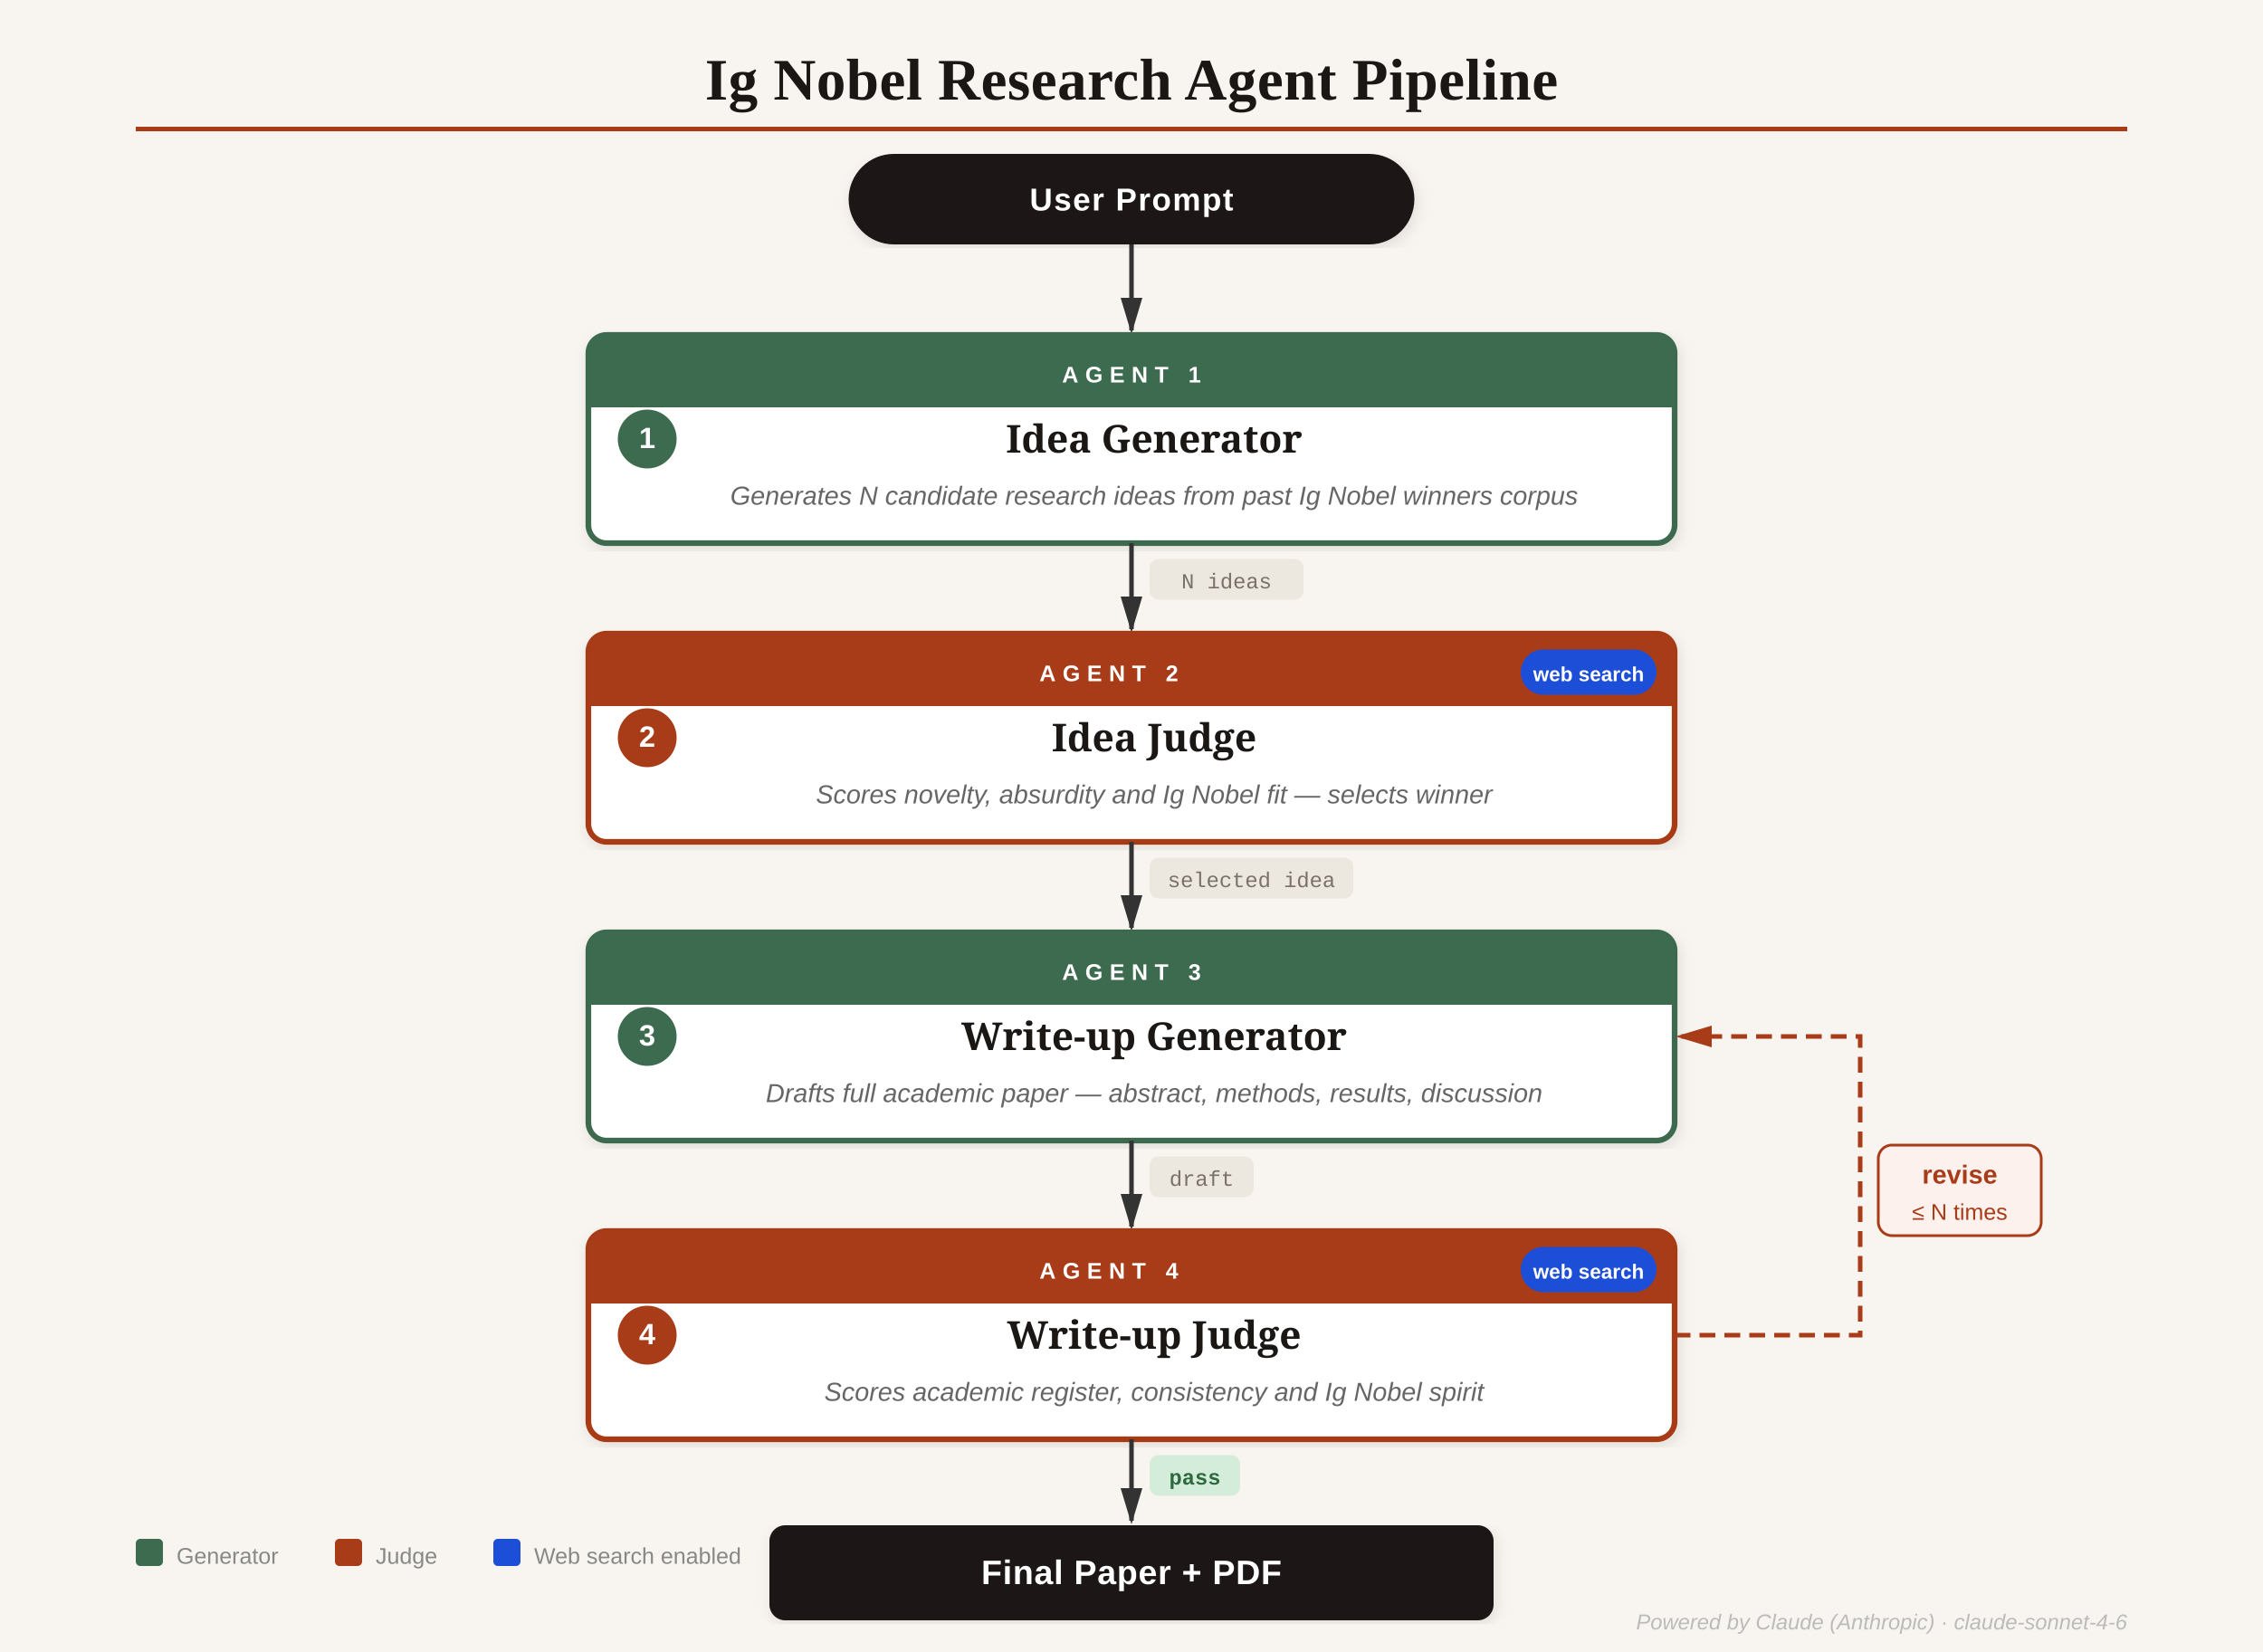
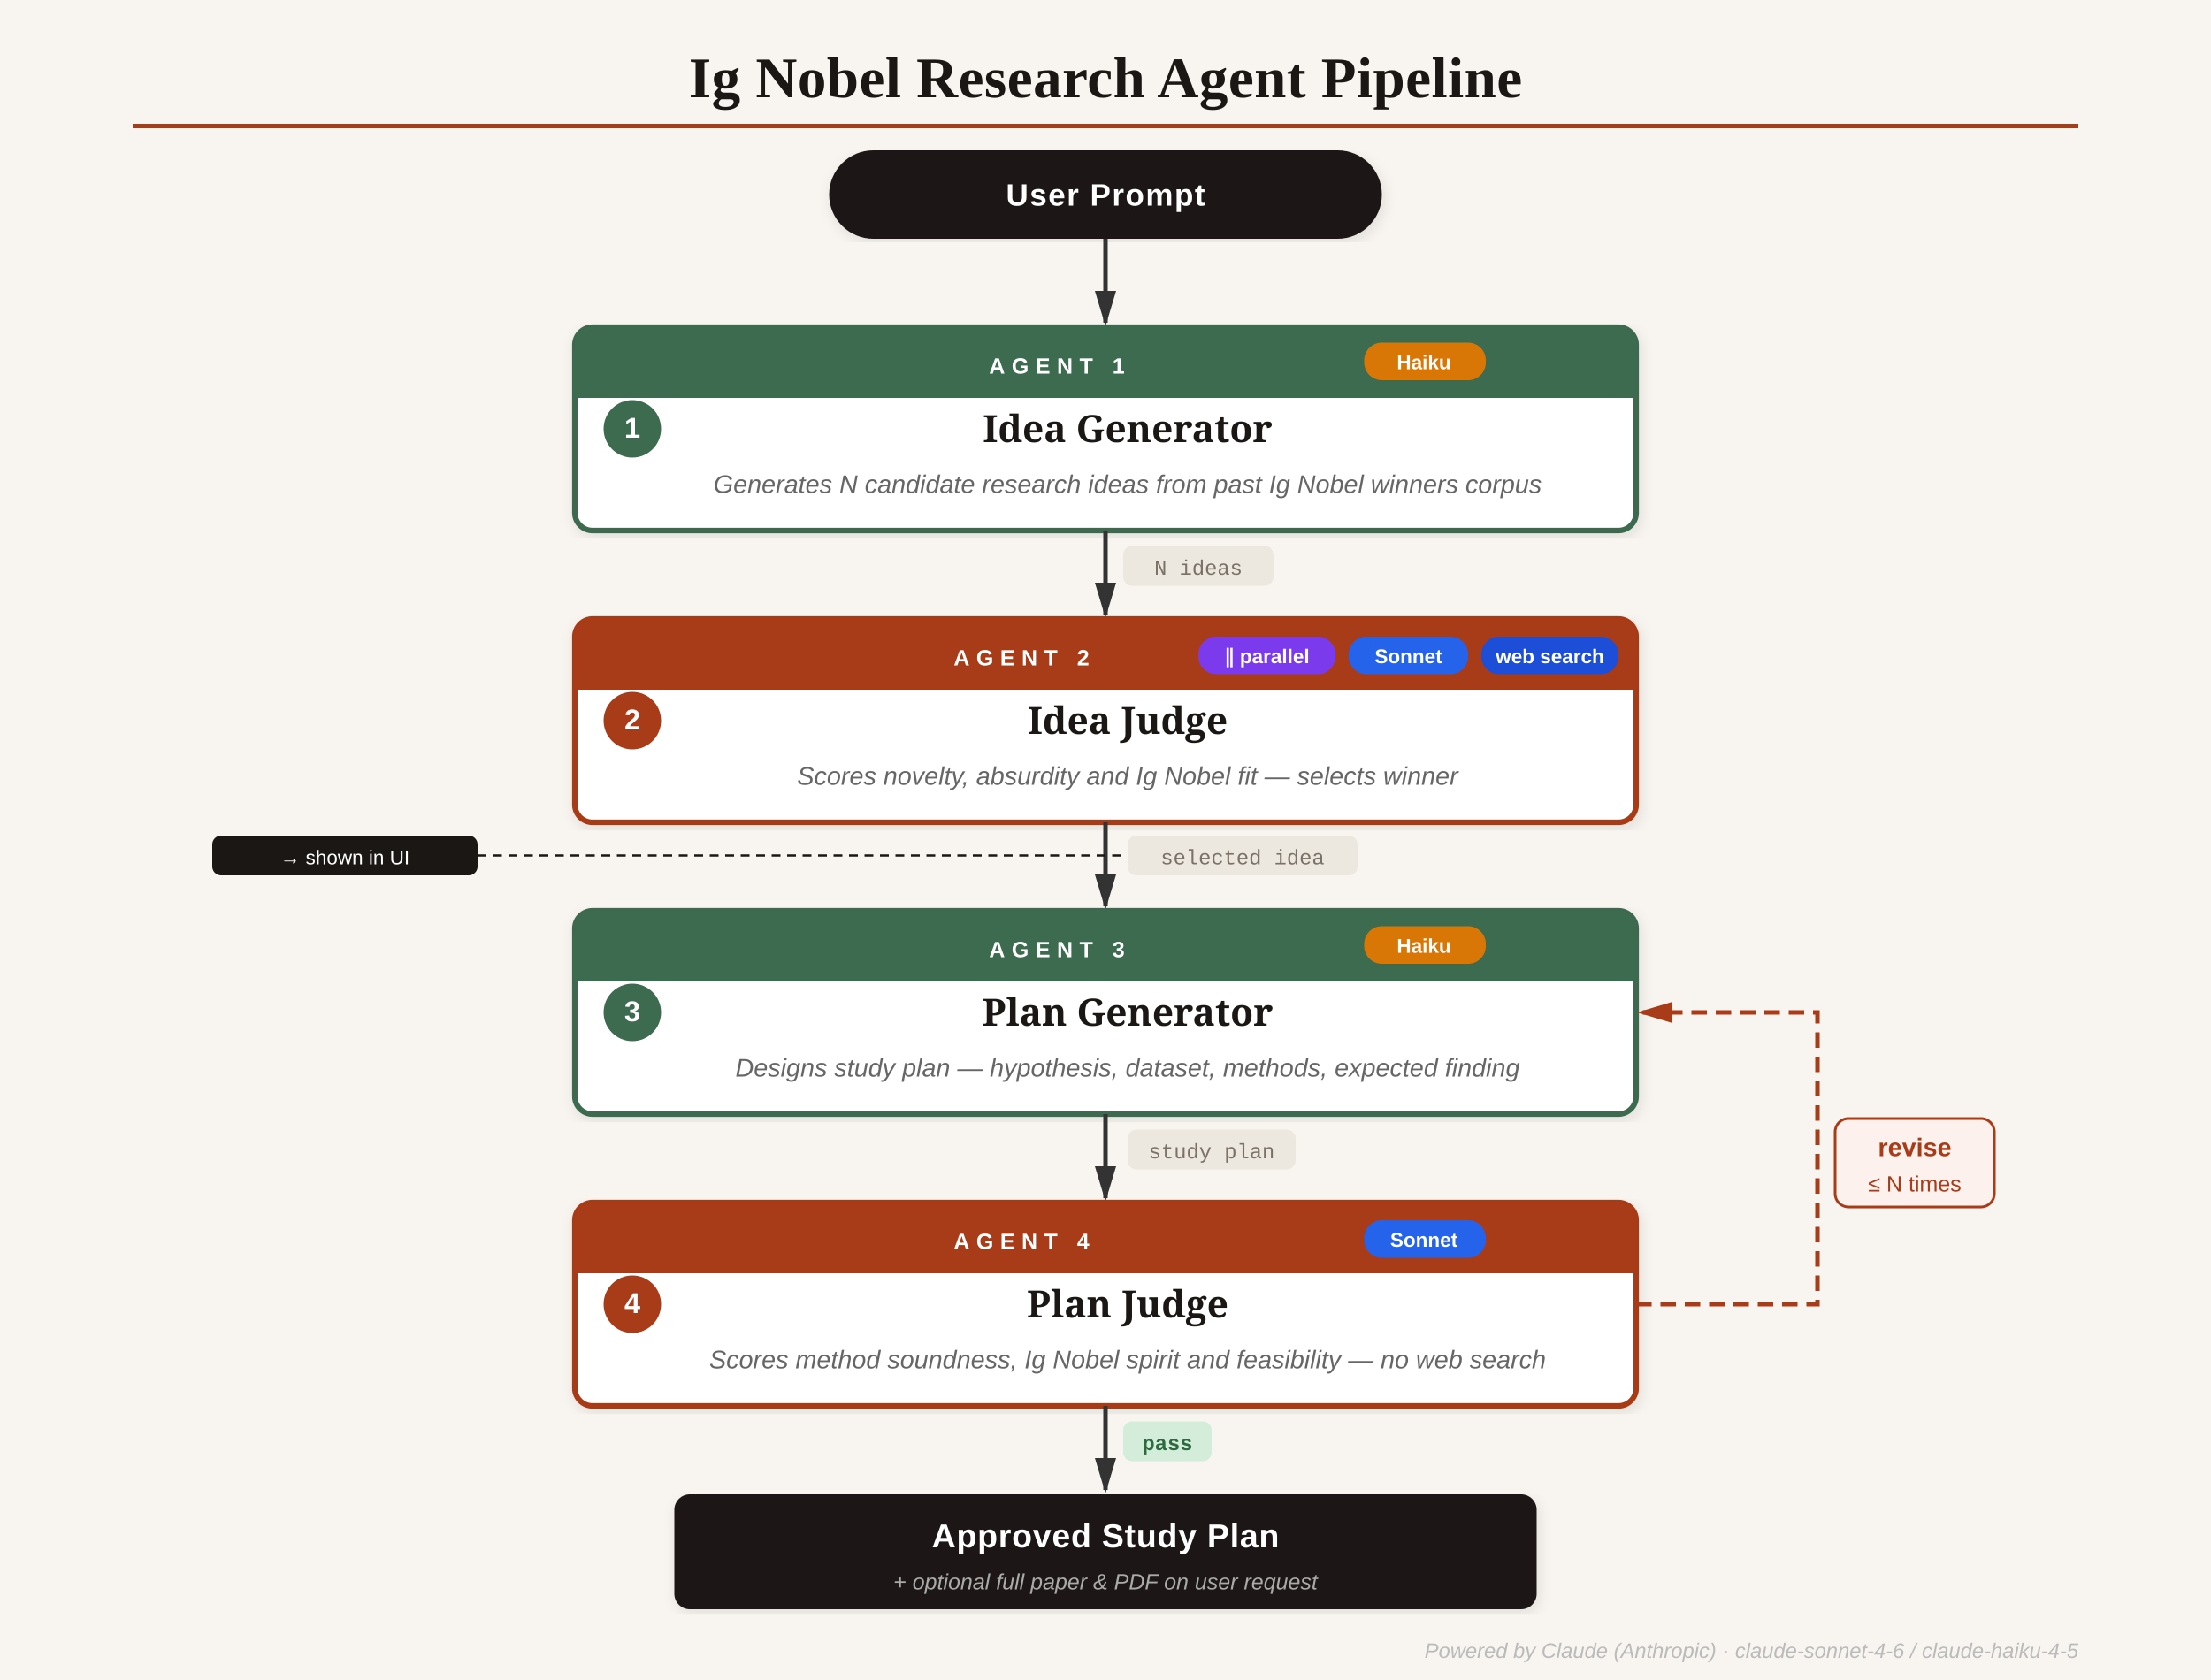
- <svg xmlns="http://www.w3.org/2000/svg" viewBox="0 0 1000 730" width="1000" height="730">
+ <svg xmlns="http://www.w3.org/2000/svg" viewBox="0 0 1000 760" width="1000" height="760">
  <defs>
    <marker id="arr" viewBox="0 0 10 6" refX="9" refY="3" markerWidth="8" markerHeight="6" orient="auto">
      <polygon points="0,0 10,3 0,6" fill="#333" />
    </marker>
    <marker id="arr-red" viewBox="0 0 10 6" refX="9" refY="3" markerWidth="8" markerHeight="6" orient="auto">
      <polygon points="0,0 10,3 0,6" fill="#a83b18" />
    </marker>
    <filter id="sh" x="-4%" y="-4%" width="108%" height="108%">
      <feDropShadow dx="1" dy="2" stdDeviation="3" flood-color="#00000018" />
    </filter>
  </defs>
-   <rect width="1000" height="730" fill="#f8f5f0" />
+   <rect width="1000" height="760" fill="#f8f5f0" />
  <text x="500" y="44" text-anchor="middle" font-family="Georgia, 'Times New Roman', serif" font-size="26" font-weight="bold" fill="#1a1714" letter-spacing="0.2">
    Ig Nobel Research Agent Pipeline
  </text>
  <rect x="60" y="56" width="880" height="2" fill="#a83b18" />
  <rect x="375" y="68" width="250" height="40" rx="20" fill="#1a1714" filter="url(#sh)" />
-   <text x="500" y="93" text-anchor="middle" font-family="'Trebuchet MS', Arial, sans-serif" font-size="14" fill="white" font-weight="bold" letter-spacing="0.6">
-     User Prompt
-   </text>
+   <text x="500" y="93" text-anchor="middle" font-family="'Trebuchet MS', Arial, sans-serif" font-size="14" fill="white" font-weight="bold" letter-spacing="0.6">User Prompt</text>
  <line x1="500" y1="108" x2="500" y2="146" stroke="#333" stroke-width="2" marker-end="url(#arr)" />
  <rect x="260" y="148" width="480" height="92" rx="8" fill="white" stroke="#3d6b4f" stroke-width="2.5" filter="url(#sh)" />
  <rect x="260" y="148" width="480" height="32" rx="8" fill="#3d6b4f" />
  <rect x="260" y="164" width="480" height="16" fill="#3d6b4f" />
-   <text x="500" y="169" text-anchor="middle" font-family="'Trebuchet MS', Arial, sans-serif" font-size="10" fill="white" letter-spacing="3" font-weight="bold">AGENT  1</text>
+   <text x="478" y="169" text-anchor="middle" font-family="'Trebuchet MS', Arial, sans-serif" font-size="10" fill="white" letter-spacing="3" font-weight="bold">AGENT  1</text>
+   <rect x="617" y="155" width="55" height="17" rx="8" fill="#d97706" />
+   <text x="644" y="167" text-anchor="middle" font-family="'Trebuchet MS', Arial, sans-serif" font-size="9" fill="white" font-weight="bold">Haiku</text>
  <circle cx="286" cy="194" r="13" fill="#3d6b4f" />
  <text x="286" y="198" text-anchor="middle" font-family="'Trebuchet MS', Arial, sans-serif" font-size="13" fill="white" font-weight="bold">1</text>
  <text x="510" y="200" text-anchor="middle" font-family="Georgia, serif" font-size="17" font-weight="bold" fill="#1a1714">Idea Generator</text>
  <text x="510" y="223" text-anchor="middle" font-family="'Trebuchet MS', Arial, sans-serif" font-size="11.5" fill="#666" font-style="italic">
    Generates N candidate research ideas from past Ig Nobel winners corpus
  </text>
  <line x1="500" y1="240" x2="500" y2="278" stroke="#333" stroke-width="2" marker-end="url(#arr)" />
  <rect x="508" y="247" width="68" height="18" rx="4" fill="#ede8df" />
  <text x="542" y="260" text-anchor="middle" font-family="'Courier New', monospace" font-size="9.5" fill="#7a7168">N  ideas</text>
  <rect x="260" y="280" width="480" height="92" rx="8" fill="white" stroke="#a83b18" stroke-width="2.5" filter="url(#sh)" />
  <rect x="260" y="280" width="480" height="32" rx="8" fill="#a83b18" />
  <rect x="260" y="296" width="480" height="16" fill="#a83b18" />
-   <text x="490" y="301" text-anchor="middle" font-family="'Trebuchet MS', Arial, sans-serif" font-size="10" fill="white" letter-spacing="3" font-weight="bold">AGENT  2</text>
-   <rect x="672" y="287" width="60" height="20" rx="10" fill="#1d4ed8" />
-   <text x="702" y="301" text-anchor="middle" font-family="'Trebuchet MS', Arial, sans-serif" font-size="9" fill="white" font-weight="bold">web search</text>
+   <text x="462" y="301" text-anchor="middle" font-family="'Trebuchet MS', Arial, sans-serif" font-size="10" fill="white" letter-spacing="3" font-weight="bold">AGENT  2</text>
+   <rect x="542" y="288" width="62" height="17" rx="8" fill="#7c3aed" />
+   <text x="573" y="300" text-anchor="middle" font-family="'Trebuchet MS', Arial, sans-serif" font-size="9" fill="white" font-weight="bold">∥ parallel</text>
+   <rect x="610" y="288" width="54" height="17" rx="8" fill="#2563eb" />
+   <text x="637" y="300" text-anchor="middle" font-family="'Trebuchet MS', Arial, sans-serif" font-size="9" fill="white" font-weight="bold">Sonnet</text>
+   <rect x="670" y="288" width="62" height="17" rx="8" fill="#1d4ed8" />
+   <text x="701" y="300" text-anchor="middle" font-family="'Trebuchet MS', Arial, sans-serif" font-size="9" fill="white" font-weight="bold">web search</text>
  <circle cx="286" cy="326" r="13" fill="#a83b18" />
  <text x="286" y="330" text-anchor="middle" font-family="'Trebuchet MS', Arial, sans-serif" font-size="13" fill="white" font-weight="bold">2</text>
  <text x="510" y="332" text-anchor="middle" font-family="Georgia, serif" font-size="17" font-weight="bold" fill="#1a1714">Idea Judge</text>
  <text x="510" y="355" text-anchor="middle" font-family="'Trebuchet MS', Arial, sans-serif" font-size="11.5" fill="#666" font-style="italic">
    Scores novelty, absurdity and Ig Nobel fit — selects winner
  </text>
  <line x1="500" y1="372" x2="500" y2="410" stroke="#333" stroke-width="2" marker-end="url(#arr)" />
-   <rect x="508" y="379" width="90" height="18" rx="4" fill="#ede8df" />
-   <text x="553" y="392" text-anchor="middle" font-family="'Courier New', monospace" font-size="9.5" fill="#7a7168">selected  idea</text>
+   <rect x="510" y="378" width="104" height="18" rx="4" fill="#ede8df" />
+   <text x="562" y="391" text-anchor="middle" font-family="'Courier New', monospace" font-size="9.5" fill="#7a7168">selected  idea</text>
+   <rect x="96" y="378" width="120" height="18" rx="4" fill="#1a1714" />
+   <text x="156" y="391" text-anchor="middle" font-family="'Trebuchet MS', Arial, sans-serif" font-size="9" fill="white">→ shown in UI</text>
+   <line x1="216" y1="387" x2="507" y2="387" stroke="#1a1714" stroke-width="1" stroke-dasharray="4,3" />
  <rect x="260" y="412" width="480" height="92" rx="8" fill="white" stroke="#3d6b4f" stroke-width="2.5" filter="url(#sh)" />
  <rect x="260" y="412" width="480" height="32" rx="8" fill="#3d6b4f" />
  <rect x="260" y="428" width="480" height="16" fill="#3d6b4f" />
-   <text x="500" y="433" text-anchor="middle" font-family="'Trebuchet MS', Arial, sans-serif" font-size="10" fill="white" letter-spacing="3" font-weight="bold">AGENT  3</text>
+   <text x="478" y="433" text-anchor="middle" font-family="'Trebuchet MS', Arial, sans-serif" font-size="10" fill="white" letter-spacing="3" font-weight="bold">AGENT  3</text>
+   <rect x="617" y="419" width="55" height="17" rx="8" fill="#d97706" />
+   <text x="644" y="431" text-anchor="middle" font-family="'Trebuchet MS', Arial, sans-serif" font-size="9" fill="white" font-weight="bold">Haiku</text>
  <circle cx="286" cy="458" r="13" fill="#3d6b4f" />
  <text x="286" y="462" text-anchor="middle" font-family="'Trebuchet MS', Arial, sans-serif" font-size="13" fill="white" font-weight="bold">3</text>
-   <text x="510" y="464" text-anchor="middle" font-family="Georgia, serif" font-size="17" font-weight="bold" fill="#1a1714">Write-up Generator</text>
+   <text x="510" y="464" text-anchor="middle" font-family="Georgia, serif" font-size="17" font-weight="bold" fill="#1a1714">Plan Generator</text>
  <text x="510" y="487" text-anchor="middle" font-family="'Trebuchet MS', Arial, sans-serif" font-size="11.5" fill="#666" font-style="italic">
-     Drafts full academic paper — abstract, methods, results, discussion
+     Designs study plan — hypothesis, dataset, methods, expected finding
  </text>
  <line x1="500" y1="504" x2="500" y2="542" stroke="#333" stroke-width="2" marker-end="url(#arr)" />
-   <rect x="508" y="511" width="46" height="18" rx="4" fill="#ede8df" />
-   <text x="531" y="524" text-anchor="middle" font-family="'Courier New', monospace" font-size="9.5" fill="#7a7168">draft</text>
+   <rect x="510" y="511" width="76" height="18" rx="4" fill="#ede8df" />
+   <text x="548" y="524" text-anchor="middle" font-family="'Courier New', monospace" font-size="9.5" fill="#7a7168">study  plan</text>
  <rect x="260" y="544" width="480" height="92" rx="8" fill="white" stroke="#a83b18" stroke-width="2.5" filter="url(#sh)" />
  <rect x="260" y="544" width="480" height="32" rx="8" fill="#a83b18" />
  <rect x="260" y="560" width="480" height="16" fill="#a83b18" />
-   <text x="490" y="565" text-anchor="middle" font-family="'Trebuchet MS', Arial, sans-serif" font-size="10" fill="white" letter-spacing="3" font-weight="bold">AGENT  4</text>
-   <rect x="672" y="551" width="60" height="20" rx="10" fill="#1d4ed8" />
-   <text x="702" y="565" text-anchor="middle" font-family="'Trebuchet MS', Arial, sans-serif" font-size="9" fill="white" font-weight="bold">web search</text>
+   <text x="462" y="565" text-anchor="middle" font-family="'Trebuchet MS', Arial, sans-serif" font-size="10" fill="white" letter-spacing="3" font-weight="bold">AGENT  4</text>
+   <rect x="617" y="552" width="55" height="17" rx="8" fill="#2563eb" />
+   <text x="644" y="564" text-anchor="middle" font-family="'Trebuchet MS', Arial, sans-serif" font-size="9" fill="white" font-weight="bold">Sonnet</text>
  <circle cx="286" cy="590" r="13" fill="#a83b18" />
  <text x="286" y="594" text-anchor="middle" font-family="'Trebuchet MS', Arial, sans-serif" font-size="13" fill="white" font-weight="bold">4</text>
-   <text x="510" y="596" text-anchor="middle" font-family="Georgia, serif" font-size="17" font-weight="bold" fill="#1a1714">Write-up Judge</text>
+   <text x="510" y="596" text-anchor="middle" font-family="Georgia, serif" font-size="17" font-weight="bold" fill="#1a1714">Plan Judge</text>
  <text x="510" y="619" text-anchor="middle" font-family="'Trebuchet MS', Arial, sans-serif" font-size="11.5" fill="#666" font-style="italic">
-     Scores academic register, consistency and Ig Nobel spirit
+     Scores method soundness, Ig Nobel spirit and feasibility — no web search
  </text>
  <path d="M 740,590 L 822,590 L 822,458 L 742,458" fill="none" stroke="#a83b18" stroke-width="2" stroke-dasharray="7,4" marker-end="url(#arr-red)" />
  <rect x="830" y="506" width="72" height="40" rx="6" fill="#fdf1ee" stroke="#a83b18" stroke-width="1.2" />
  <text x="866" y="523" text-anchor="middle" font-family="'Trebuchet MS', Arial, sans-serif" font-size="11.5" fill="#a83b18" font-weight="bold">revise</text>
  <text x="866" y="539" text-anchor="middle" font-family="'Trebuchet MS', Arial, sans-serif" font-size="10" fill="#a83b18">≤ N  times</text>
-   <line x1="500" y1="636" x2="500" y2="672" stroke="#333" stroke-width="2" marker-end="url(#arr)" />
+   <line x1="500" y1="636" x2="500" y2="674" stroke="#333" stroke-width="2" marker-end="url(#arr)" />
  <rect x="508" y="643" width="40" height="18" rx="4" fill="#d4edda" />
  <text x="528" y="656" text-anchor="middle" font-family="'Courier New', monospace" font-size="9.5" fill="#2d6a3f" font-weight="bold">pass</text>
-   <rect x="340" y="674" width="320" height="42" rx="7" fill="#1a1714" filter="url(#sh)" />
-   <text x="500" y="700" text-anchor="middle" font-family="'Trebuchet MS', Arial, sans-serif" font-size="15" fill="white" font-weight="bold" letter-spacing="0.3">
-     Final Paper  +  PDF
+   <rect x="305" y="676" width="390" height="52" rx="7" fill="#1a1714" filter="url(#sh)" />
+   <text x="500" y="700" text-anchor="middle" font-family="'Trebuchet MS', Arial, sans-serif" font-size="15" fill="white" font-weight="bold" letter-spacing="0.3">Approved Study Plan</text>
+   <text x="500" y="719" text-anchor="middle" font-family="'Trebuchet MS', Arial, sans-serif" font-size="10" fill="#aaaaaa" font-style="italic">
+     + optional full paper &amp; PDF on user request
  </text>
-   <rect x="60" y="680" width="12" height="12" rx="2" fill="#3d6b4f" />
-   <text x="78" y="691" font-family="'Trebuchet MS', Arial, sans-serif" font-size="10" fill="#888">Generator</text>
-   <rect x="148" y="680" width="12" height="12" rx="2" fill="#a83b18" />
-   <text x="166" y="691" font-family="'Trebuchet MS', Arial, sans-serif" font-size="10" fill="#888">Judge</text>
-   <rect x="218" y="680" width="12" height="12" rx="2" fill="#1d4ed8" />
-   <text x="236" y="691" font-family="'Trebuchet MS', Arial, sans-serif" font-size="10" fill="#888">Web search enabled</text>
-   <text x="940" y="720" text-anchor="end" font-family="'Trebuchet MS', Arial, sans-serif" font-size="9.5" fill="#bbb" font-style="italic">
-     Powered by Claude (Anthropic) · claude-sonnet-4-6
+   <text x="940" y="750" text-anchor="end" font-family="'Trebuchet MS', Arial, sans-serif" font-size="9.5" fill="#bbb" font-style="italic">
+     Powered by Claude (Anthropic) · claude-sonnet-4-6 / claude-haiku-4-5
  </text>
</svg>
